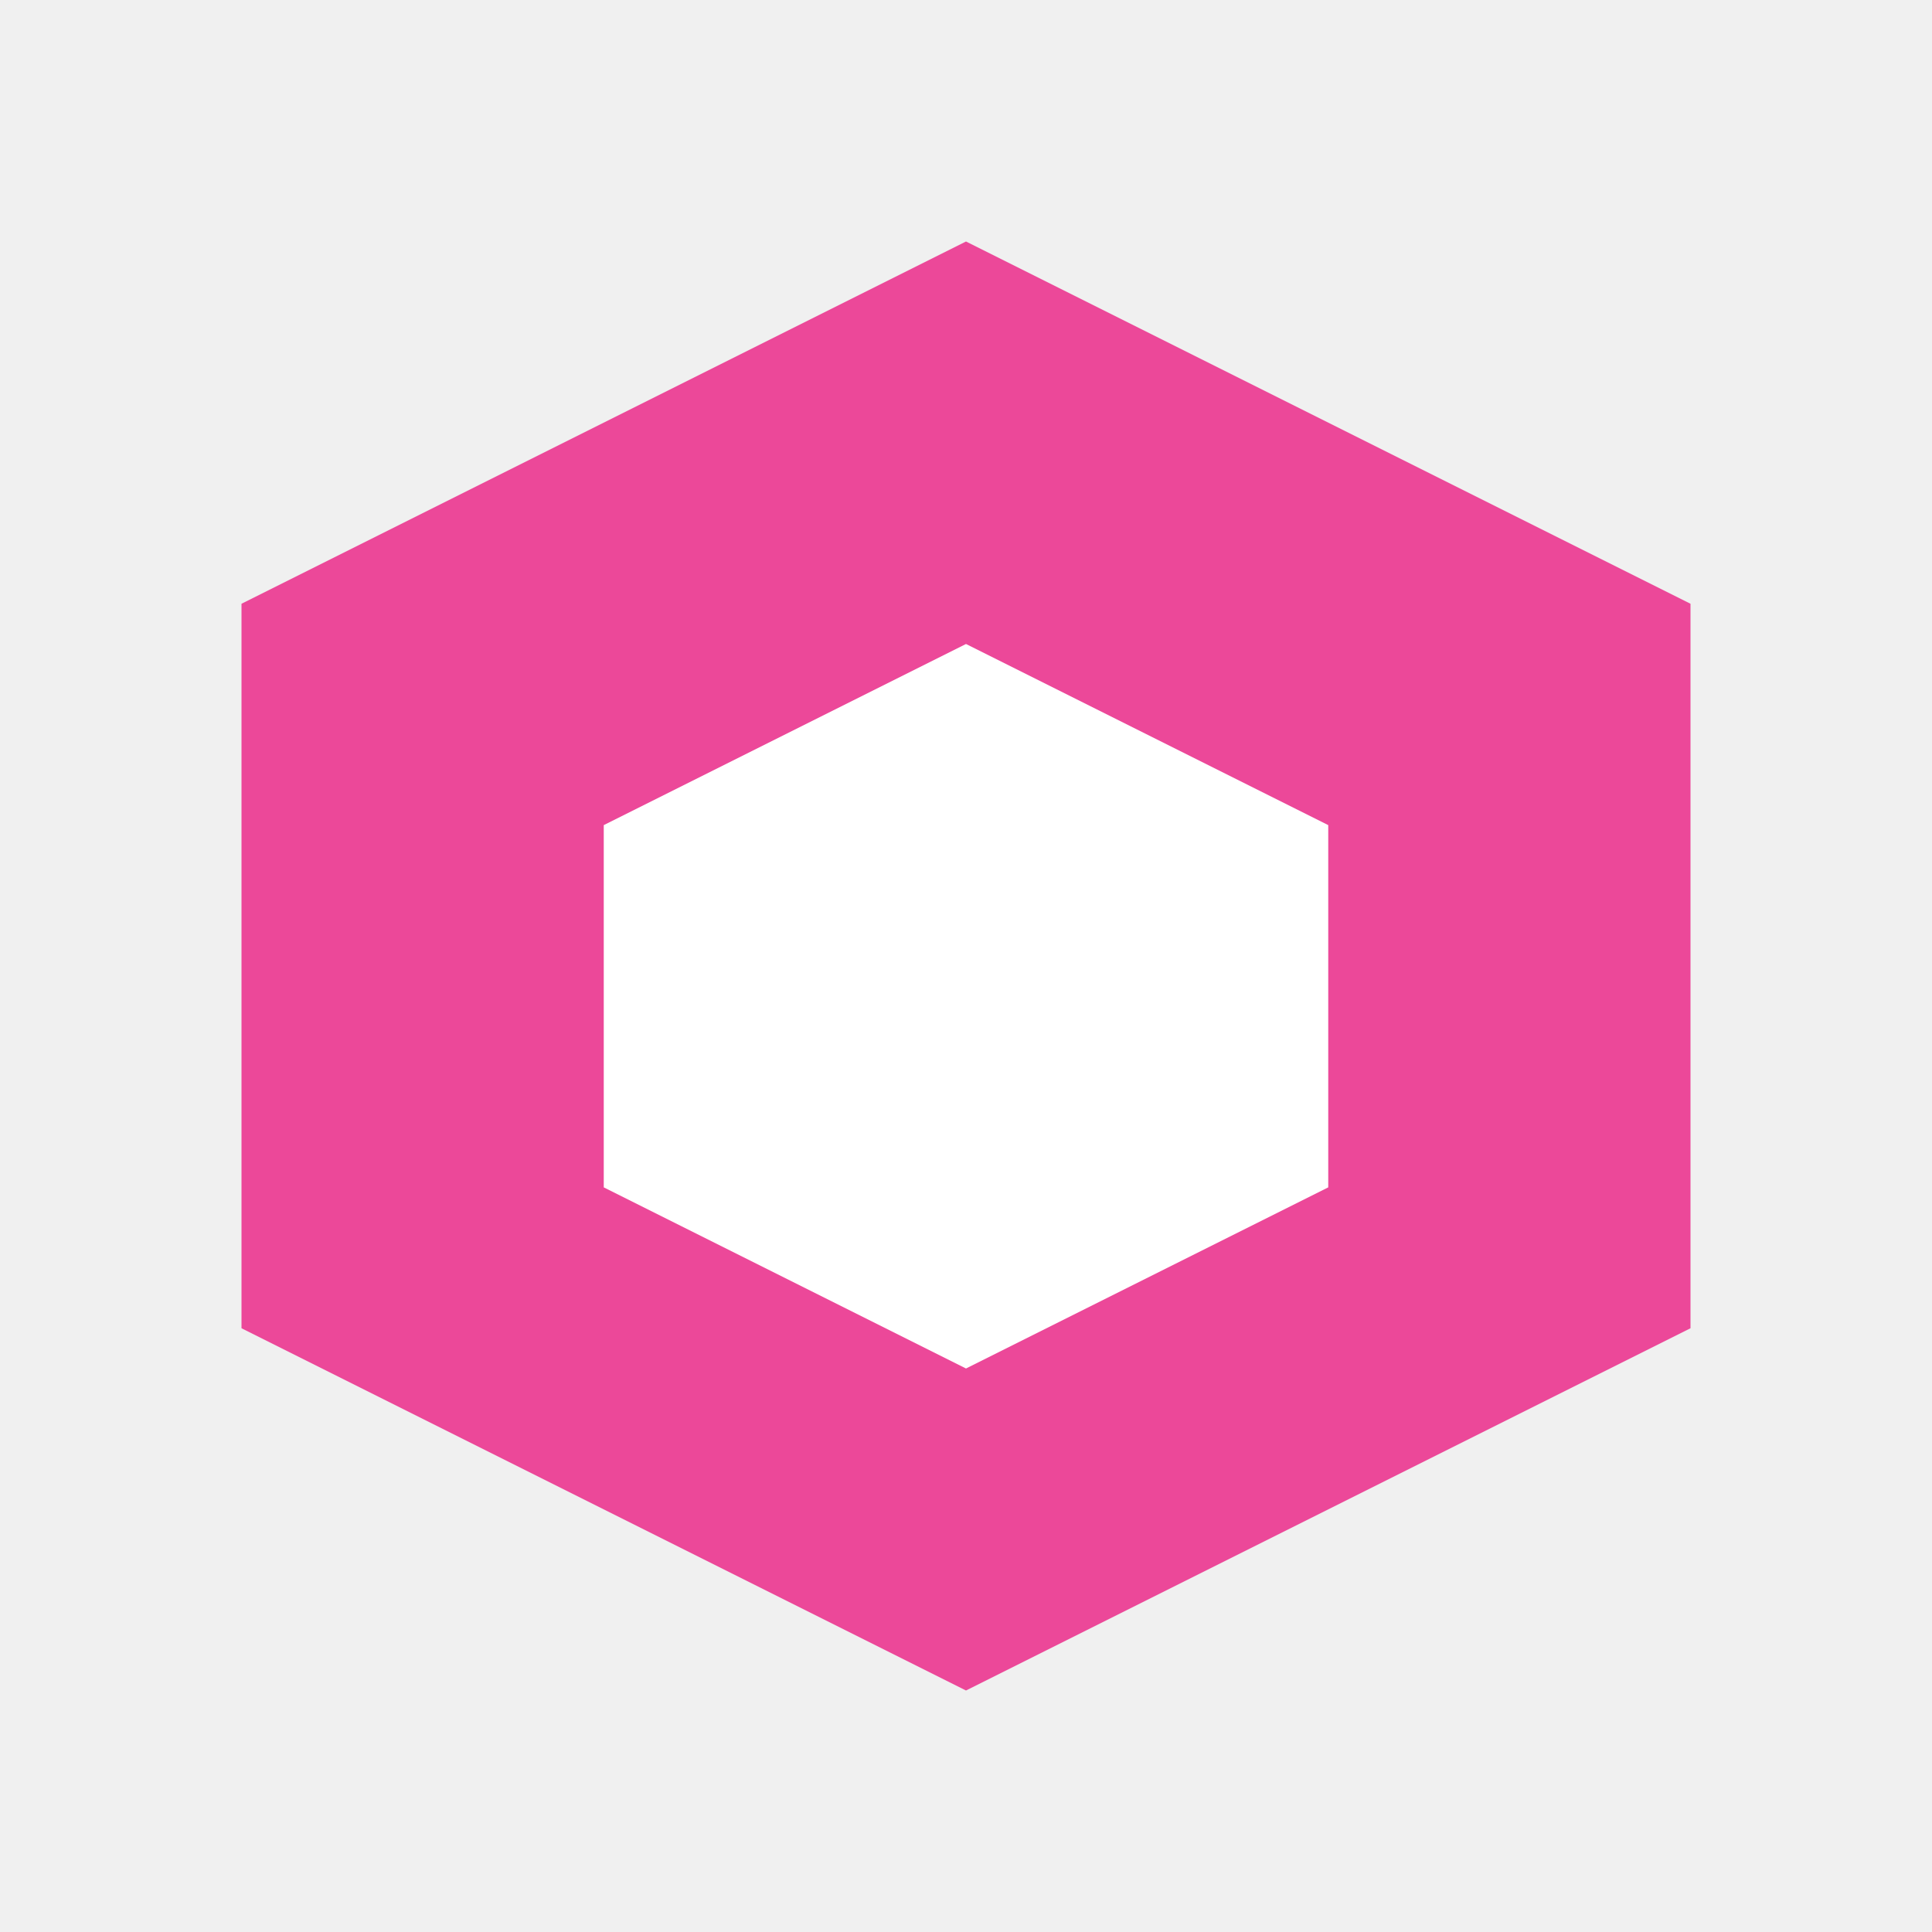
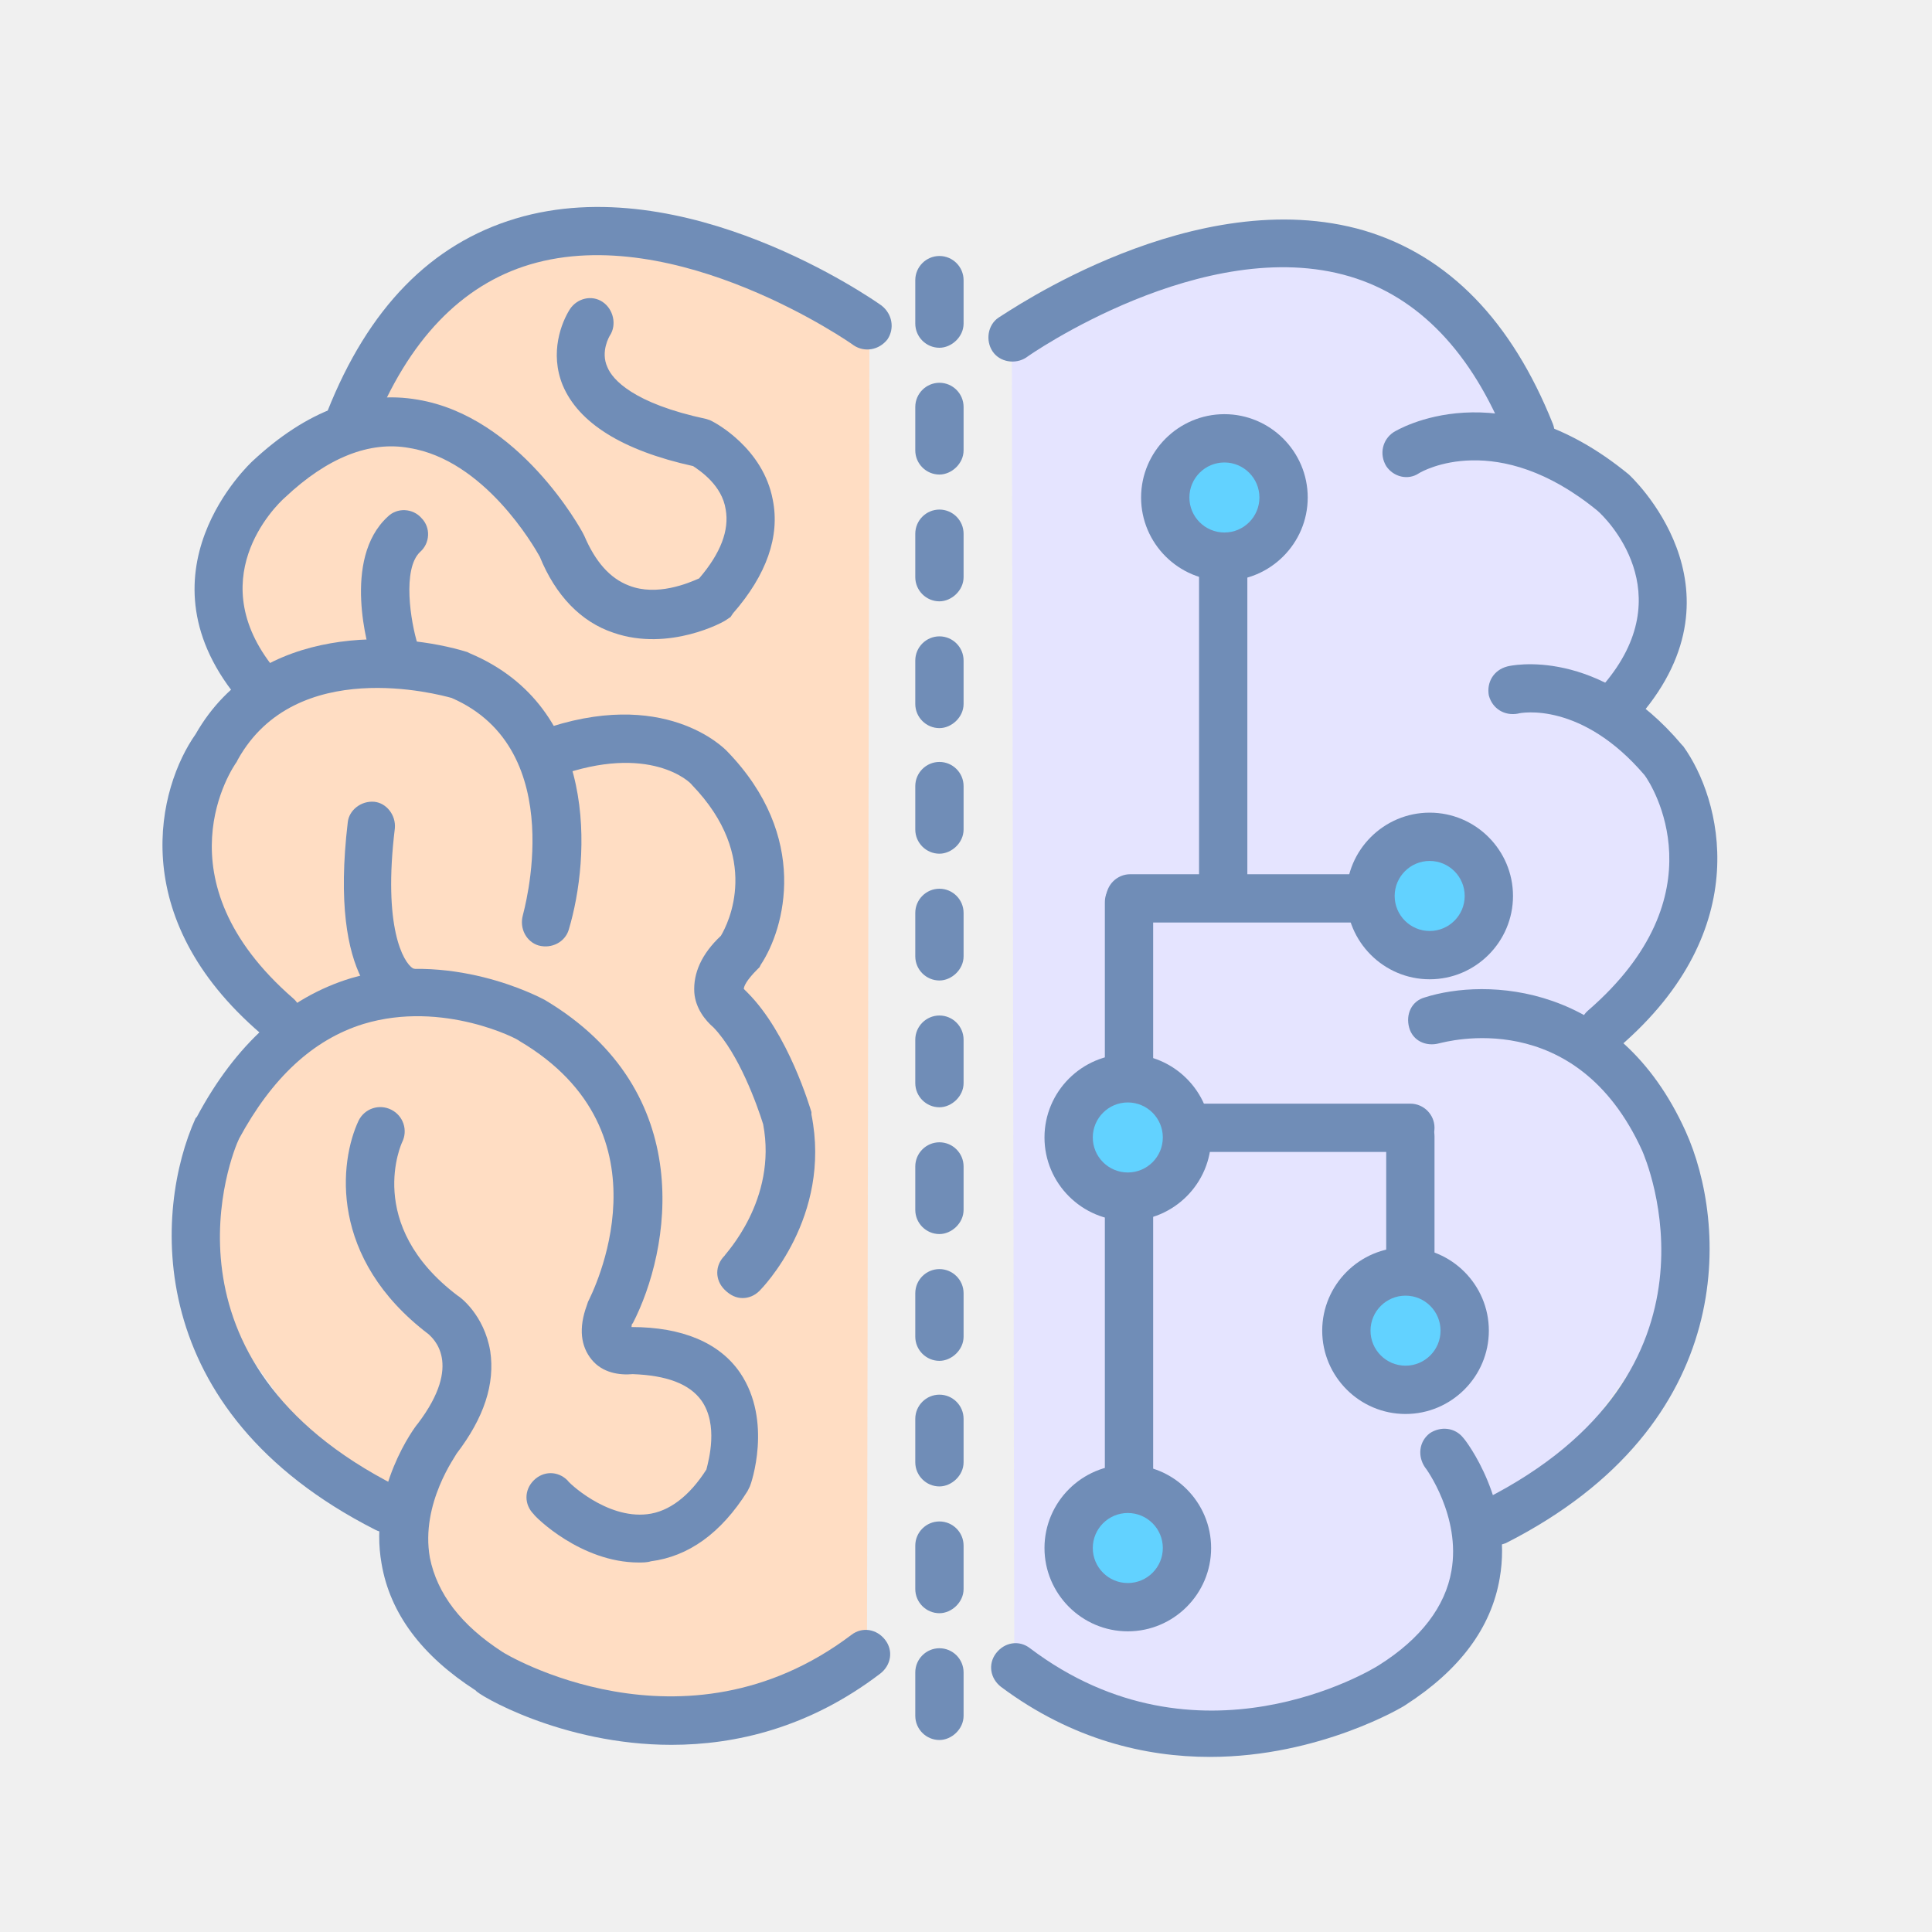
- <svg xmlns="http://www.w3.org/2000/svg" viewBox="0 0 24 24" fill="none">
-   <path d="M12 3l9 4.5v9L12 21l-9-4.5v-9L12 3z" fill="#EC4899" />
-   <path d="M12 8l4.5 2.25v4.5L12 17l-4.5-2.25v-4.5L12 8z" fill="white" />
+ <svg xmlns="http://www.w3.org/2000/svg" t="1741926218398" class="icon" viewBox="0 0 1024 1024" version="1.1" p-id="16515" width="200" height="200">
+   <path d="M460.8 184.32l-1.28 690.56-125.44 42.24-71.68-19.84-33.28-51.2-14.72-28.8-46.08-48-48.64-68.48-9.6-78.08 19.2-42.24 23.04-25.6 1.28-12.8-44.8-44.8-8.32-60.8 25.6-57.6 10.24-6.4-13.44-44.16 0.64-38.4 12.16-27.52 44.8-28.8 19.84-19.2 16-53.12 85.76-44.8L355.2 128z" fill="#FFDDC3" p-id="16516" />
+   <path d="M185.6 235.52c5.12 0 9.6-3.2 12.16-8.32 18.56-46.72 46.72-76.16 83.2-87.04 77.44-23.04 170.88 42.24 171.52 42.88 5.76 3.84 13.44 2.56 17.92-3.2 3.84-5.76 2.56-13.44-3.2-17.92-4.48-3.2-104.32-72.96-193.92-46.08-44.8 13.44-78.08 47.36-99.84 102.4-2.56 6.4 0.64 14.08 7.04 16.64 1.92 0.64 3.84 0.64 5.12 0.64z" fill="#708DB7" p-id="16517" />
+   <path d="M137.6 377.6c3.2 0 5.76-1.28 8.32-3.2 5.12-4.48 5.76-12.8 1.28-17.92-41.6-48.64-1.28-88.32 3.84-92.8 22.4-21.12 44.8-30.08 65.92-26.24 39.68 6.4 65.92 51.84 69.12 57.6 8.32 20.48 21.76 34.56 39.04 40.32 29.44 10.24 58.88-5.76 60.16-7.04l1.92-1.28 1.28-1.92c17.92-20.48 24.96-40.96 21.12-60.16-5.12-27.52-30.72-40.96-32-41.6l-1.28-0.64-1.92-0.64c-39.04-8.32-49.92-21.12-52.48-27.52-3.84-8.32 1.28-16.64 1.28-16.64 3.84-5.76 1.92-14.08-3.84-17.92-5.76-3.84-13.44-1.92-17.28 3.84-4.48 7.04-10.88 23.04-3.84 40.32 8.32 19.84 31.36 34.56 69.12 42.88 3.84 2.56 15.36 10.24 17.28 23.04 1.92 10.88-2.56 23.04-14.08 36.48-5.76 2.56-22.4 9.6-37.12 3.84-10.24-3.84-17.92-12.8-23.68-26.24l-0.64-1.28c-1.28-2.56-33.92-62.08-87.68-71.04-29.44-5.12-58.88 5.76-87.68 32.64-0.64 0.64-64.64 59.52-5.76 128 2.56 3.84 5.76 5.12 9.6 5.12z" fill="#708DB7" p-id="16518" />
+   <path d="M147.2 551.68c3.84 0 7.04-1.28 9.6-4.48 4.48-5.12 3.84-13.44-1.28-17.92-72.96-63.36-32-122.88-30.08-125.44l0.64-1.28c30.72-55.04 106.24-34.56 113.28-32.64 63.36 27.52 37.76 114.56 37.76 115.2-1.92 7.04 1.92 14.08 8.32 16 7.04 1.92 14.08-1.92 16-8.32 11.52-38.4 16-117.76-52.48-146.56l-1.28-0.64c-35.2-10.88-110.08-16-144 43.52-19.84 28.16-37.76 96.64 34.56 158.72 3.2 3.2 5.76 3.84 8.96 3.84z" fill="#708DB7" p-id="16519" />
+   <path d="M209.28 358.4c1.28 0 2.56 0 3.84-0.64 7.04-1.92 10.24-9.6 8.32-16-3.84-12.16-8.32-40.32 1.28-49.28 5.12-4.48 5.76-12.8 0.64-17.92-4.48-5.12-12.8-5.76-17.92-0.64-24.32 22.4-10.24 70.4-8.32 75.52 1.92 5.76 7.04 8.96 12.16 8.96z m129.28 469.76c1.92 0 4.48 0 6.4-0.64 19.84-2.56 37.12-14.72 51.2-37.12l1.28-2.56c0.64-1.28 12.16-34.56-5.12-60.16-10.88-16-30.72-24.32-57.6-24.32 0 0 0-1.92 0.64-1.92 19.84-38.4 35.2-122.88-46.72-171.52-2.56-1.28-49.92-26.88-102.4-11.52-33.92 10.24-61.44 35.2-81.92 73.6l-0.64 0.64c-21.76 48-29.44 154.88 95.36 218.24 6.4 3.2 14.08 0.64 17.28-5.76s0.64-14.08-5.76-17.28c-131.84-66.56-87.68-176.64-83.84-184.32 17.28-32 39.04-52.48 65.92-60.8 42.24-12.8 82.56 8.32 82.56 8.96 82.56 48.64 38.4 134.4 36.48 138.24l-0.64 1.92c-4.48 12.16-3.2 21.76 2.56 28.8s14.72 8.32 21.76 7.68c17.92 0.64 30.08 5.12 36.48 14.08 8.96 12.8 3.84 31.36 2.56 36.48-8.96 14.08-19.84 22.4-31.36 23.68-21.76 2.56-42.24-17.28-42.24-17.92-5.12-5.12-12.8-5.12-17.92 0-5.12 5.12-5.12 12.8 0 17.92 0.64 1.28 24.96 25.6 55.68 25.6z" fill="#708DB7" p-id="16520" />
+   <path d="M214.4 537.6c5.76 0 10.88-3.84 12.16-8.96 1.92-6.4-1.28-13.44-7.68-15.36-5.12-3.2-16-21.76-9.6-74.24 0.64-7.04-4.48-13.44-10.88-14.08-7.04-0.64-13.44 4.48-14.08 10.88-10.24 86.4 20.48 99.84 26.88 101.76h3.2z m141.44 387.2c33.92 0 72.96-8.96 110.72-37.76 5.76-4.48 7.04-12.16 2.56-17.92-4.48-5.76-12.16-7.04-17.92-2.56-88.96 67.2-184.32 9.6-184.96 8.96-21.76-14.08-34.56-30.72-38.4-49.92-5.12-28.8 14.08-54.4 14.08-55.04 14.72-19.2 20.48-37.12 17.92-54.4-3.2-19.2-16-28.8-17.28-29.44-49.92-37.76-29.44-81.28-29.44-81.28 3.2-6.4 0.64-14.08-5.76-17.28s-14.08-0.64-17.28 5.76c-10.24 21.76-16 72.96 37.12 113.28 1.92 1.92 18.56 15.36-5.76 47.36-1.28 1.28-26.24 34.56-19.2 74.24 4.48 26.24 21.12 48.64 49.92 67.2 0.64 1.92 45.44 28.8 103.68 28.8zM393.6 688c3.2 0 6.4-1.28 8.96-3.84 1.28-1.28 38.4-39.04 27.52-93.44v-1.28c-0.64-1.92-12.16-41.6-33.92-63.36l-1.92-1.92c0-1.28 1.28-4.48 7.04-10.24l1.28-1.28 0.64-1.28c12.8-19.2 26.24-67.84-17.92-113.28-1.28-1.28-33.28-34.56-99.2-10.88-6.4 2.56-10.24 9.6-7.68 16.64 2.56 6.4 9.6 10.24 16.64 7.68 49.28-17.92 71.04 3.2 71.68 4.48 37.12 38.4 19.2 73.6 15.36 80-10.24 9.6-14.72 19.84-14.08 30.08 0.64 8.32 5.76 14.72 10.24 18.56 13.44 14.08 23.04 40.96 26.24 51.2 7.68 40.32-20.48 69.12-20.48 69.76-5.12 5.12-5.12 12.8 0 17.92 3.2 3.2 6.4 4.48 9.6 4.48z" fill="#708DB7" p-id="16521" />
+   <path d="M536.32 190.72l1.28 690.56 126.08 42.24 71.04-19.84 33.28-51.2 14.72-28.8 46.08-48 49.28-68.48 9.6-78.08-19.2-42.24-23.68-25.6-1.28-12.8 44.8-44.8 8.96-60.8-25.6-57.6-10.88-6.4 14.08-44.16-1.28-38.4-11.52-27.52-44.8-28.8-20.48-19.2-16-53.12-85.12-44.8-53.76 11.52z" fill="#E5E4FF" p-id="16522" />
+   <path d="M811.52 241.92c1.28 0 3.2 0 4.48-0.64 6.4-2.56 9.6-10.24 7.04-16.64-21.76-54.4-55.04-88.96-99.84-102.4-89.6-26.24-189.44 43.52-193.92 46.08-5.76 3.84-7.04 12.16-3.2 17.92 3.84 5.76 12.16 7.04 17.92 3.2 0.64-0.64 94.08-65.92 171.52-42.88 36.48 10.88 64.64 40.32 83.2 87.04 3.2 5.76 7.68 8.32 12.8 8.32z" fill="#708DB7" p-id="16523" />
+   <path d="M859.52 384c3.84 0 7.04-1.28 9.6-4.48 58.88-68.48-5.12-127.36-5.76-128-68.48-56.32-122.88-23.68-124.8-22.4-5.76 3.84-7.68 11.52-3.84 17.92 3.84 5.76 11.52 7.68 17.28 3.84 1.92-1.28 41.6-23.68 94.72 19.84 4.48 3.84 44.8 43.52 3.2 92.16-4.48 5.12-3.84 13.44 1.28 17.92 2.56 1.92 5.76 3.2 8.32 3.2z" fill="#708DB7" p-id="16524" />
+   <path d="M849.92 558.08c3.2 0 5.76-1.28 8.32-3.2 72.96-62.72 53.76-131.84 33.92-159.36l-0.64-0.64c-44.16-52.48-90.88-42.24-92.8-41.6-7.04 1.92-10.88 8.32-9.6 15.36 1.92 7.04 8.32 10.88 15.36 9.6 1.92-0.64 33.92-6.4 67.2 32.64 3.84 5.12 40.96 63.36-30.08 124.8-5.12 4.48-5.76 12.8-1.28 17.92 2.56 3.2 6.4 4.48 9.6 4.48z" fill="#708DB7" p-id="16525" />
+   <path d="M792.32 819.2c1.92 0 3.84-0.64 5.76-1.28 124.8-63.36 117.12-170.24 95.36-218.24-35.84-79.36-106.24-81.28-138.24-71.04-7.04 1.92-10.24 8.96-8.32 16 1.92 7.04 8.96 10.24 16 8.32 3.2-0.64 72.32-20.48 107.52 56.96 1.92 4.48 50.56 117.12-83.84 184.96-6.4 3.2-8.96 10.88-5.76 17.28 2.56 4.48 7.04 7.04 11.52 7.04z" fill="#708DB7" p-id="16526" />
+   <path d="M641.28 931.2c58.24 0 103.04-26.88 103.68-27.52 28.8-18.56 45.44-40.96 49.92-67.2 7.04-40.32-17.92-72.96-19.2-74.24-4.48-5.76-12.16-6.4-17.92-2.56-5.76 4.48-6.4 12.16-2.56 17.92 0.64 0.64 19.2 26.24 14.08 55.04-3.2 18.56-16 35.84-38.4 49.92-3.84 2.56-96 58.24-184.96-8.96-5.76-4.48-13.44-3.2-17.92 2.56-4.48 5.76-3.2 13.44 2.56 17.92 37.76 28.16 76.8 37.12 110.72 37.12z" fill="#708DB7" p-id="16527" />
+   <path d="M617.6 263.68a31.36 31.36 0 1 0 62.72 0 31.36 31.36 0 1 0-62.72 0z" fill="#62D2FF" p-id="16528" />
+   <path d="M604.8 263.68c0-24.32 19.84-44.16 44.16-44.16s44.16 19.84 44.16 44.16-19.84 44.16-44.16 44.16S604.8 288 604.8 263.68z m25.6 0c0 10.24 8.32 18.56 18.56 18.56s18.56-8.32 18.56-18.56-8.32-18.56-18.56-18.56-18.56 8.32-18.56 18.56z" fill="#708DB7" p-id="16529" />
+   <path d="M726.4 474.88a31.36 31.36 0 1 0 62.72 0 31.36 31.36 0 1 0-62.72 0z" fill="#62D2FF" p-id="16530" />
+   <path d="M713.6 474.88c0-24.32 19.84-44.16 44.16-44.16s44.16 19.84 44.16 44.16-19.84 44.16-44.16 44.16-44.16-19.84-44.16-44.16z m25.6 0c0 10.24 8.32 18.56 18.56 18.56s18.56-8.32 18.56-18.56-8.32-18.56-18.56-18.56-18.56 8.32-18.56 18.56z" fill="#708DB7" p-id="16531" />
+   <path d="M566.4 602.88a31.36 31.36 0 1 0 62.72 0 31.36 31.36 0 1 0-62.72 0z" fill="#62D2FF" p-id="16532" />
+   <path d="M553.6 602.88c0-24.32 19.84-44.16 44.16-44.16s44.16 19.84 44.16 44.16-19.84 44.16-44.16 44.16-44.16-19.84-44.16-44.16z m25.6 0c0 10.24 8.32 18.56 18.56 18.56s18.56-8.32 18.56-18.56-8.32-18.56-18.56-18.56-18.56 8.32-18.56 18.56z" fill="#708DB7" p-id="16533" />
+   <path d="M566.4 820.48a31.36 31.36 0 1 0 62.72 0 31.36 31.36 0 1 0-62.72 0z" fill="#62D2FF" p-id="16534" />
+   <path d="M553.6 820.48c0-24.32 19.84-44.16 44.16-44.16s44.16 19.84 44.16 44.16-19.84 44.16-44.16 44.16-44.16-19.84-44.16-44.16z m25.6 0c0 10.24 8.32 18.56 18.56 18.56s18.56-8.32 18.56-18.56-8.32-18.56-18.56-18.56-18.56 8.32-18.56 18.56z" fill="#708DB7" p-id="16535" />
+   <path d="M713.6 705.28a31.36 31.36 0 1 0 62.72 0 31.36 31.36 0 1 0-62.72 0z" fill="#62D2FF" p-id="16536" />
+   <path d="M700.8 705.28c0-24.32 19.84-44.16 44.16-44.16s44.16 19.84 44.16 44.16-19.84 44.16-44.16 44.16-44.16-19.84-44.16-44.16z m25.6 0c0 10.24 8.32 18.56 18.56 18.56s18.56-8.32 18.56-18.56-8.32-18.56-18.56-18.56-18.56 8.32-18.56 18.56zM497.92 184.32c-7.04 0-12.8-5.76-12.8-12.8v-23.04c0-7.04 5.76-12.8 12.8-12.8s12.8 5.76 12.8 12.8v23.04c0 7.04-6.4 12.8-12.8 12.8z m0 67.2c-7.04 0-12.8-5.76-12.8-12.8v-23.04c0-7.04 5.76-12.8 12.8-12.8s12.8 5.76 12.8 12.8v23.04c0 7.04-6.4 12.8-12.8 12.8z m0 67.2c-7.04 0-12.8-5.76-12.8-12.8v-23.04c0-7.04 5.76-12.8 12.8-12.8s12.8 5.76 12.8 12.8v23.04c0 7.04-6.4 12.8-12.8 12.8z m0 67.2c-7.04 0-12.8-5.76-12.8-12.8v-23.04c0-7.04 5.76-12.8 12.8-12.8s12.8 5.76 12.8 12.8v23.04c0 7.04-6.4 12.8-12.8 12.8z m0 66.56c-7.04 0-12.8-5.76-12.8-12.8v-23.04c0-7.04 5.76-12.8 12.8-12.8s12.8 5.76 12.8 12.8v23.04c0 7.04-6.4 12.8-12.8 12.8z m0 67.2c-7.04 0-12.8-5.76-12.8-12.8v-23.04c0-7.04 5.76-12.8 12.8-12.8s12.8 5.76 12.8 12.8v23.04c0 7.04-6.4 12.8-12.8 12.8z m0 67.2c-7.04 0-12.8-5.76-12.8-12.8v-23.04c0-7.04 5.76-12.8 12.8-12.8s12.8 5.76 12.8 12.8v23.04c0 7.04-6.4 12.8-12.8 12.8z m0 67.2c-7.04 0-12.8-5.76-12.8-12.8v-23.04c0-7.04 5.76-12.8 12.8-12.8s12.8 5.76 12.8 12.8v23.04c0 7.04-6.4 12.8-12.8 12.8z m0 67.2c-7.04 0-12.8-5.76-12.8-12.8v-23.04c0-7.04 5.76-12.8 12.8-12.8s12.8 5.76 12.8 12.8v23.04c0 7.04-6.4 12.8-12.8 12.8z m0 66.56c-7.04 0-12.8-5.76-12.8-12.8V752c0-7.04 5.76-12.8 12.8-12.8s12.8 5.76 12.8 12.8v23.04c0 7.04-6.4 12.8-12.8 12.8z m0 67.2c-7.04 0-12.8-5.76-12.8-12.8V819.2c0-7.04 5.76-12.8 12.8-12.8s12.8 5.76 12.8 12.8v23.04c0 7.04-6.4 12.8-12.8 12.8z m0 67.2c-7.04 0-12.8-5.76-12.8-12.8V886.4c0-7.04 5.76-12.8 12.8-12.8s12.8 5.76 12.8 12.8v23.04c0 7.04-6.4 12.8-12.8 12.8zM598.4 795.52c7.04 0 12.8-5.76 12.8-12.8v-140.8c0-7.04-5.76-12.8-12.8-12.8s-12.8 5.76-12.8 12.8v140.8c0 7.04 5.76 12.8 12.8 12.8z" fill="#708DB7" p-id="16537" />
+   <path d="M747.52 681.6c7.04 0 12.8-5.76 12.8-12.8v-66.56c0-7.04-5.76-12.8-12.8-12.8s-12.8 5.76-12.8 12.8v67.2c0 6.4 5.76 12.16 12.8 12.16zM598.4 576c7.04 0 12.8-5.76 12.8-12.8v-85.12c0-7.04-5.76-12.8-12.8-12.8s-12.8 5.76-12.8 12.8v85.12c0 7.04 5.76 12.8 12.8 12.8z" fill="#708DB7" p-id="16538" />
+   <path d="M734.72 476.16c0-7.04-5.76-12.8-12.8-12.8H599.04c-7.04 0-12.8 5.76-12.8 12.8s5.76 12.8 12.8 12.8h122.88c7.04 0 12.8-5.76 12.8-12.8z m25.6 121.6c0-7.04-5.76-12.8-12.8-12.8H629.76c-7.04 0-12.8 5.76-12.8 12.8s5.76 12.8 12.8 12.8h117.76c7.04 0 12.8-5.76 12.8-12.8z" fill="#708DB7" p-id="16539" />
+   <path d="M648.32 480c7.04 0 12.8-5.76 12.8-12.8V300.8c0-7.04-5.76-12.8-12.8-12.8s-12.8 5.76-12.8 12.8v166.4c0 7.04 5.76 12.8 12.8 12.8z" fill="#708DB7" p-id="16540" />
</svg>
